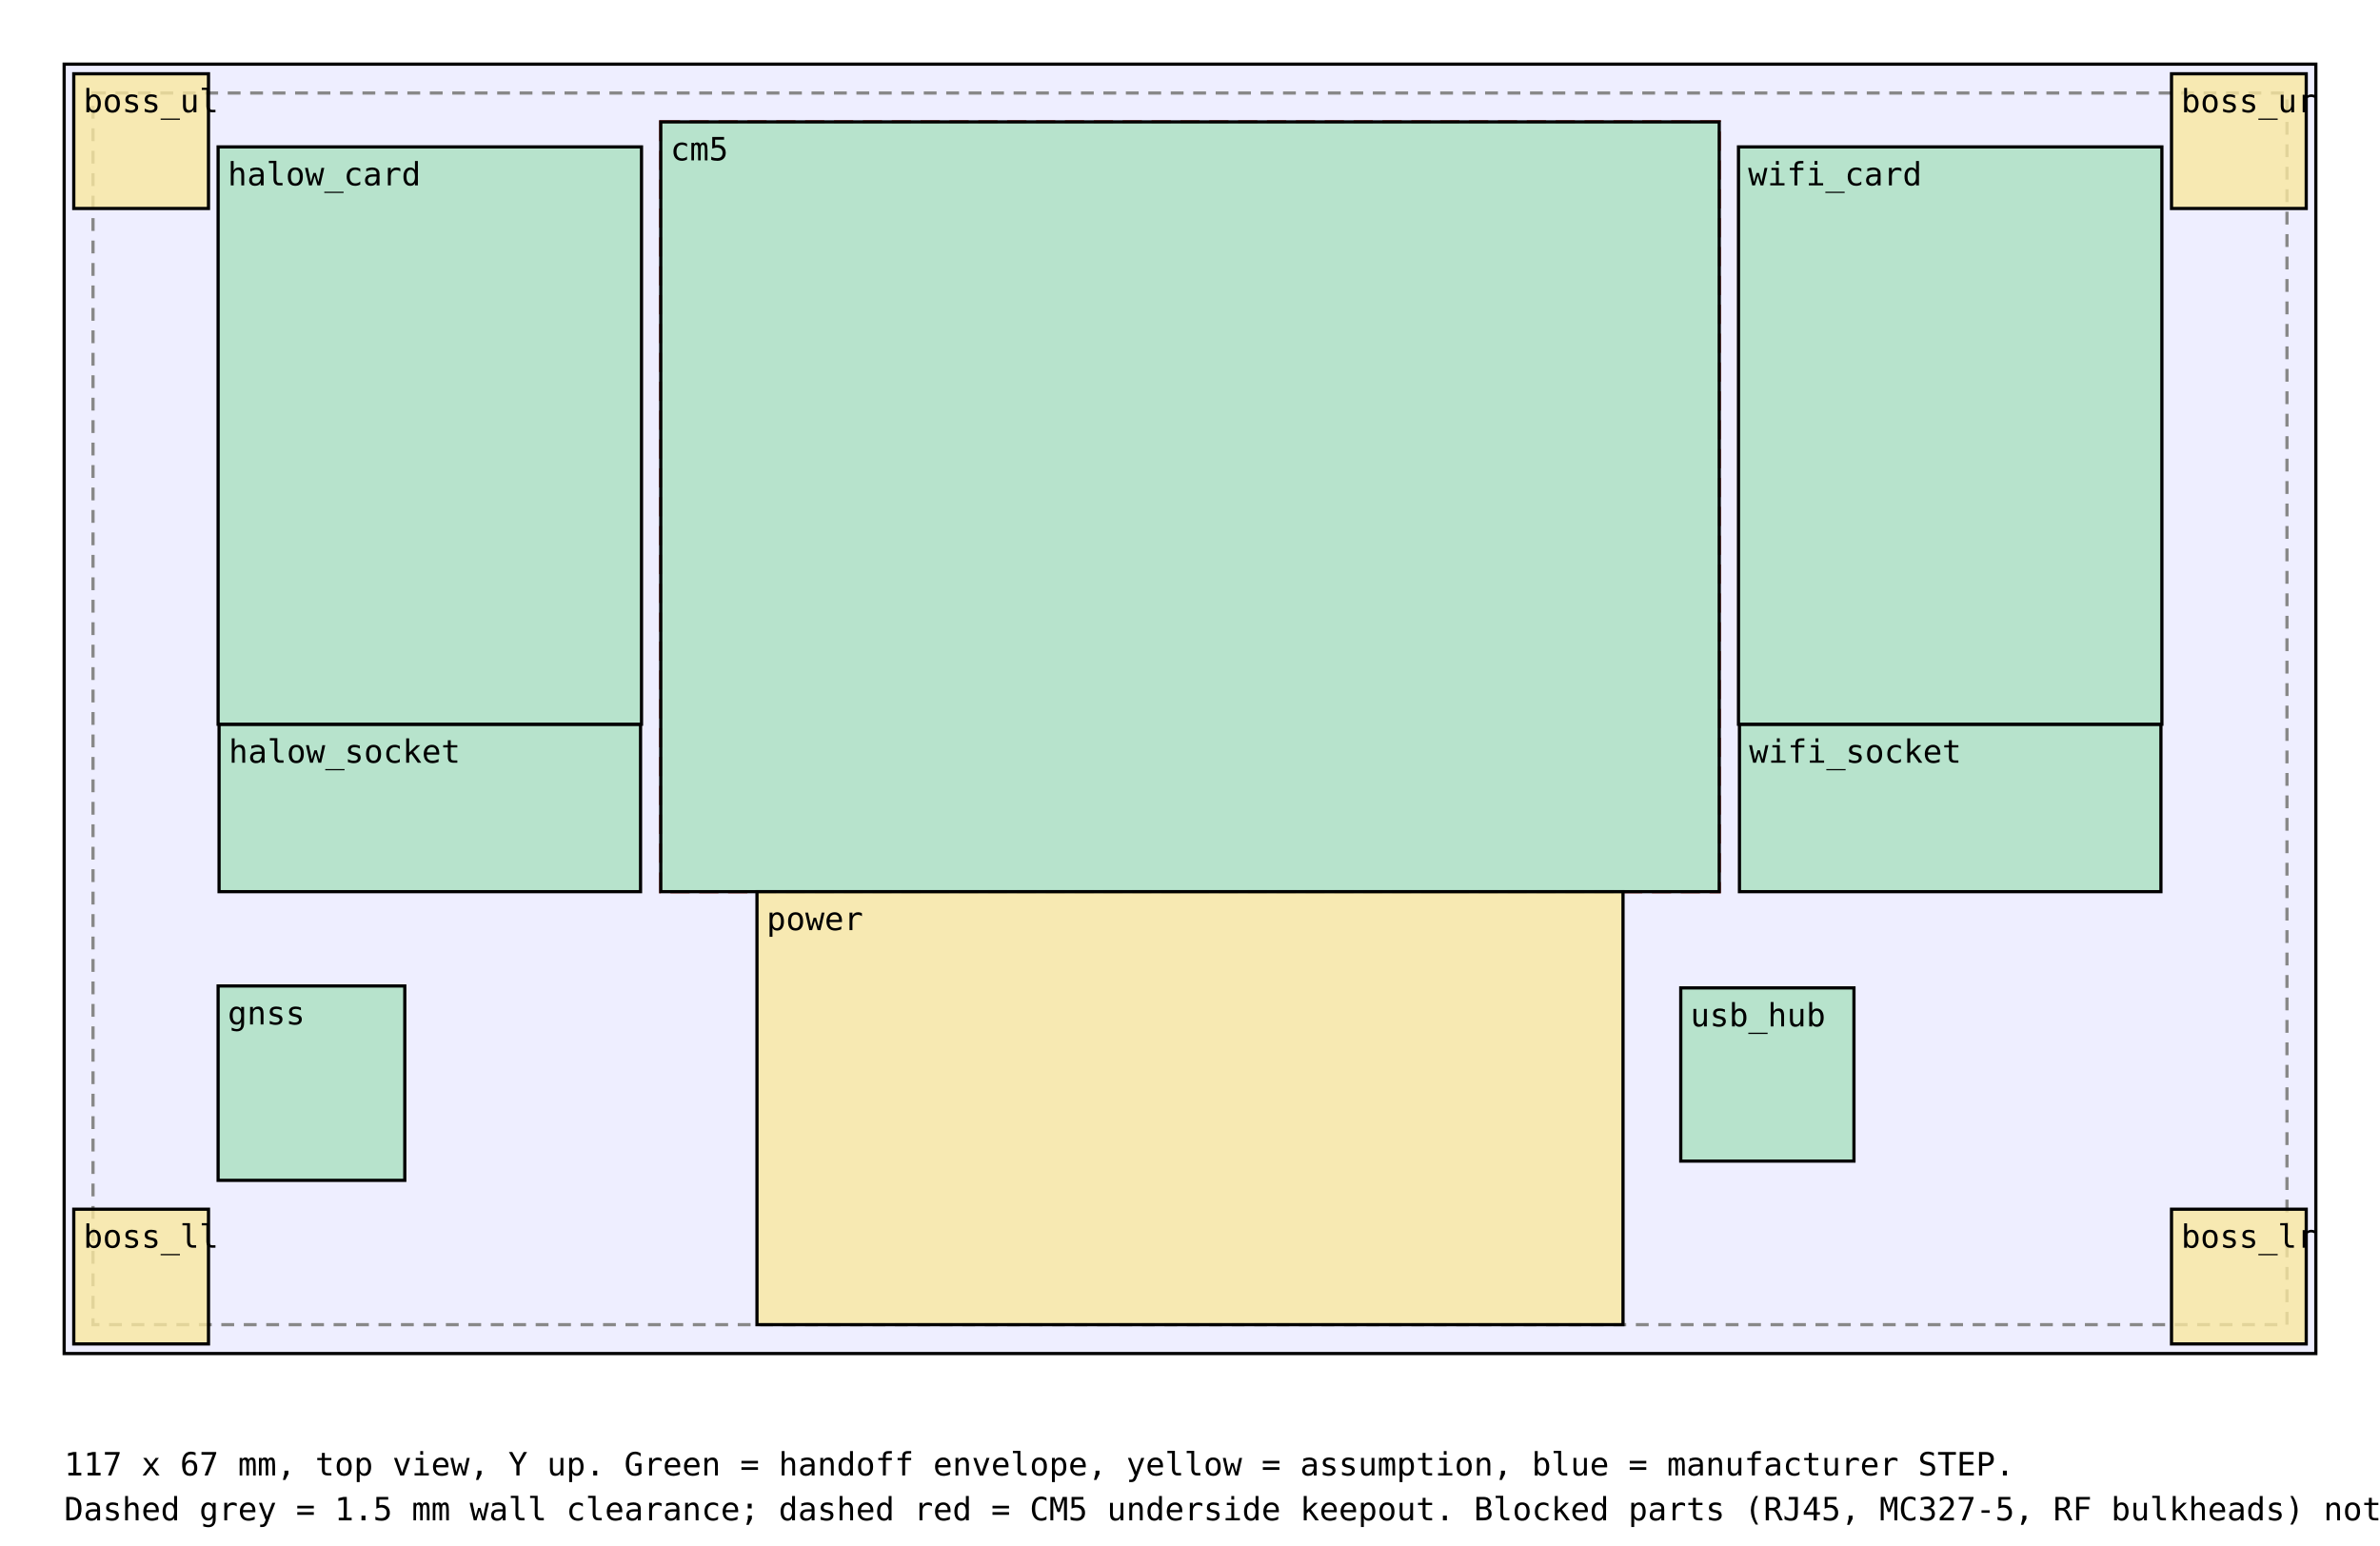
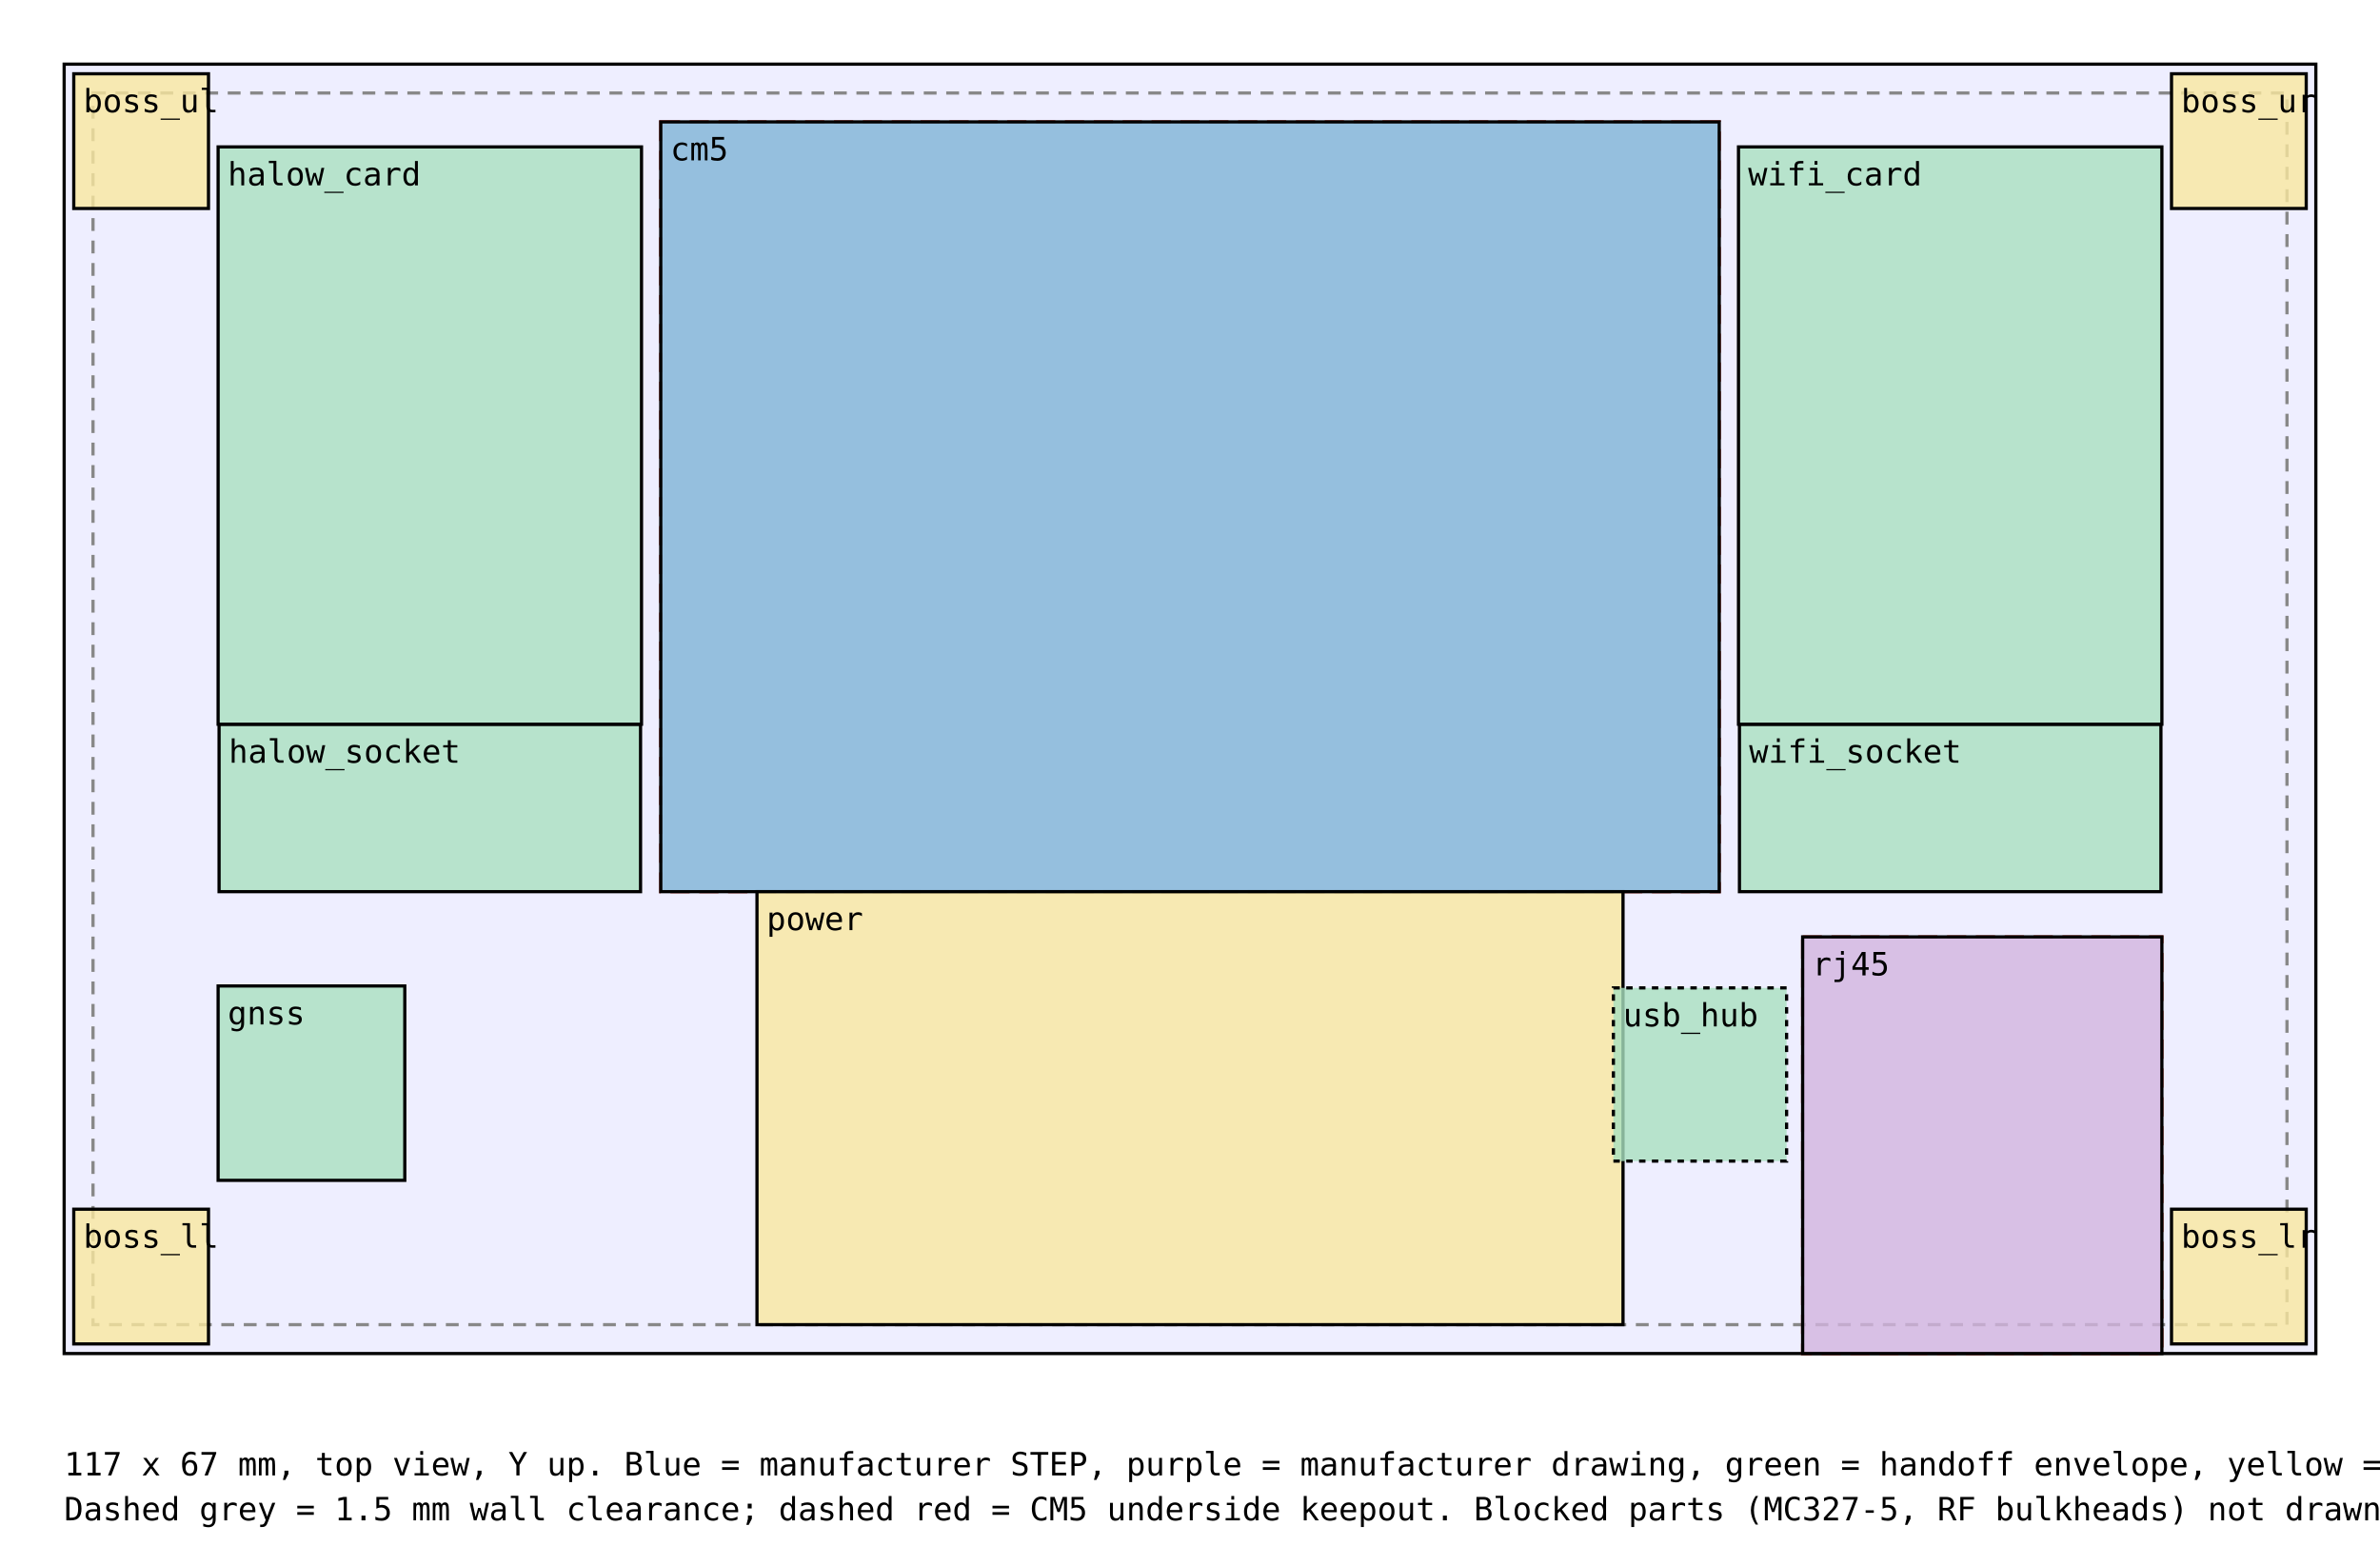
<svg xmlns="http://www.w3.org/2000/svg" width="742" height="482" font-family="monospace" font-size="10">
  <rect width="100%" height="100%" fill="white" />
  <rect x="20.0" y="20.0" width="702.0" height="402.0" fill="#eef" stroke="black" />
  <rect x="29.0" y="29.0" width="684.0" height="384.0" fill="none" stroke="#888" stroke-dasharray="4 3" />
  <rect x="206.0" y="38.0" width="330.0" height="240.0" fill="none" stroke="#c0392b" stroke-dasharray="6 3" />
-   <rect x="206.0" y="38.0" width="330.0" height="240.0" fill="#a9dfbf" fill-opacity="0.8" stroke="black" />
+   <rect x="562.0" y="292.1" width="112.0" height="129.9" fill="none" stroke="#c0392b" stroke-dasharray="6 3" />
+   <rect x="206.0" y="38.0" width="330.0" height="240.0" fill="#7fb3d5" fill-opacity="0.8" stroke="black" />
  <text x="209.0" y="50.0">cm5</text>
  <rect x="68.3" y="225.8" width="131.4" height="52.2" fill="#a9dfbf" fill-opacity="0.8" stroke="black" />
  <text x="71.3" y="237.8">halow_socket</text>
  <rect x="68.0" y="45.8" width="132.0" height="180.0" fill="#a9dfbf" fill-opacity="0.8" stroke="black" />
  <text x="71.0" y="57.8">halow_card</text>
  <rect x="542.3" y="225.8" width="131.4" height="52.2" fill="#a9dfbf" fill-opacity="0.8" stroke="black" />
  <text x="545.3" y="237.8">wifi_socket</text>
  <rect x="542.0" y="45.8" width="132.0" height="180.0" fill="#a9dfbf" fill-opacity="0.8" stroke="black" />
  <text x="545.0" y="57.8">wifi_card</text>
  <rect x="68.0" y="307.4" width="58.2" height="60.6" fill="#a9dfbf" fill-opacity="0.8" stroke="black" />
  <text x="71.0" y="319.4">gnss</text>
  <rect x="236.0" y="278.0" width="270.0" height="135.0" fill="#f9e79f" fill-opacity="0.8" stroke="black" />
  <text x="239.0" y="290.0">power</text>
-   <rect x="524.0" y="308.0" width="54.0" height="54.0" fill="#a9dfbf" fill-opacity="0.8" stroke="black" />
-   <text x="527.0" y="320.0">usb_hub</text>
+   <rect x="503.0" y="308.0" width="54.0" height="54.0" fill="#a9dfbf" fill-opacity="0.8" stroke="black" stroke-dasharray="2 2" />
+   <text x="506.0" y="320.0">usb_hub</text>
  <rect x="23.0" y="377.0" width="42.0" height="42.0" fill="#f9e79f" fill-opacity="0.8" stroke="black" />
  <text x="26.0" y="389.0">boss_ll</text>
  <rect x="677.0" y="377.0" width="42.0" height="42.0" fill="#f9e79f" fill-opacity="0.8" stroke="black" />
  <text x="680.0" y="389.0">boss_lr</text>
  <rect x="23.0" y="23.0" width="42.0" height="42.0" fill="#f9e79f" fill-opacity="0.8" stroke="black" />
  <text x="26.0" y="35.0">boss_ul</text>
  <rect x="677.0" y="23.0" width="42.0" height="42.0" fill="#f9e79f" fill-opacity="0.8" stroke="black" />
  <text x="680.0" y="35.0">boss_ur</text>
-   <text x="20.0" y="460.0">117 x 67 mm, top view, Y up. Green = handoff envelope, yellow = assumption, blue = manufacturer STEP.</text>
-   <text x="20.0" y="474.0">Dashed grey = 1.5 mm wall clearance; dashed red = CM5 underside keepout. Blocked parts (RJ45, MC327-5, RF bulkheads) not drawn.</text>
+   <rect x="562.0" y="292.1" width="112.0" height="129.9" fill="#d2b4de" fill-opacity="0.8" stroke="black" />
+   <text x="565.0" y="304.1">rj45</text>
+   <text x="20.0" y="460.0">117 x 67 mm, top view, Y up. Blue = manufacturer STEP, purple = manufacturer drawing, green = handoff envelope, yellow = assumption; dotted outline = bottom side.</text>
+   <text x="20.0" y="474.0">Dashed grey = 1.5 mm wall clearance; dashed red = CM5 underside keepout. Blocked parts (MC327-5, RF bulkheads) not drawn.</text>
</svg>
